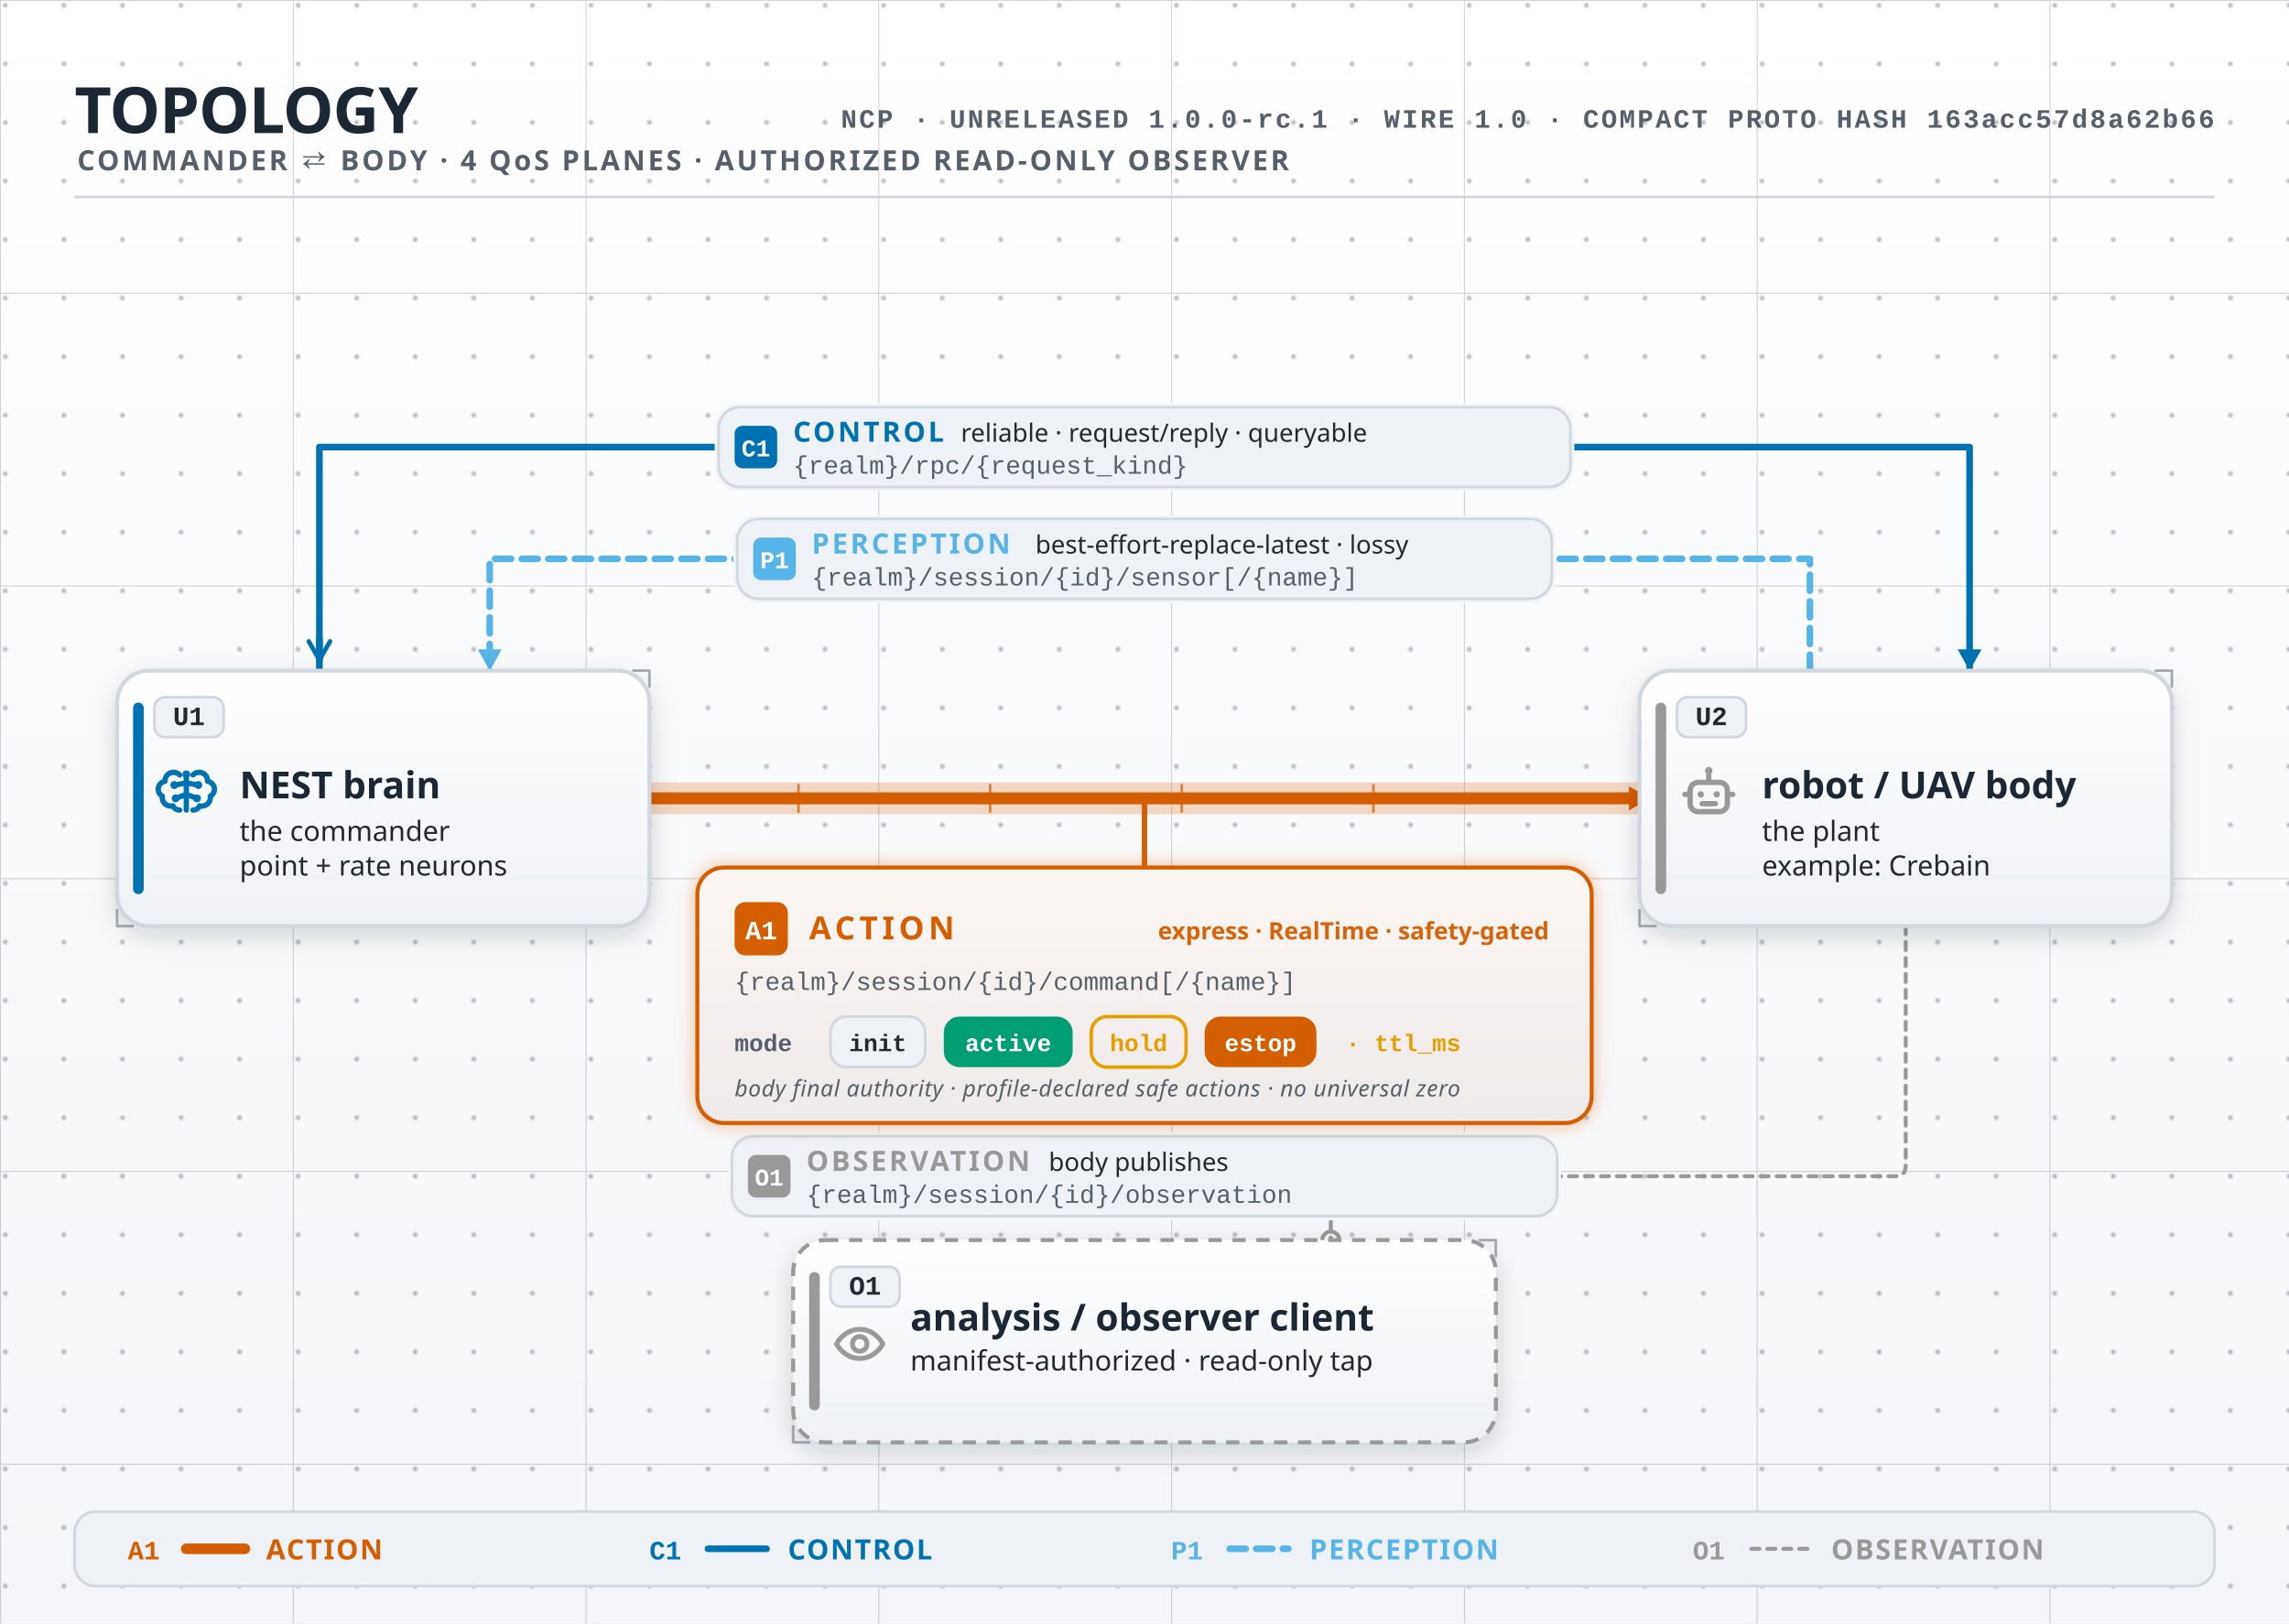
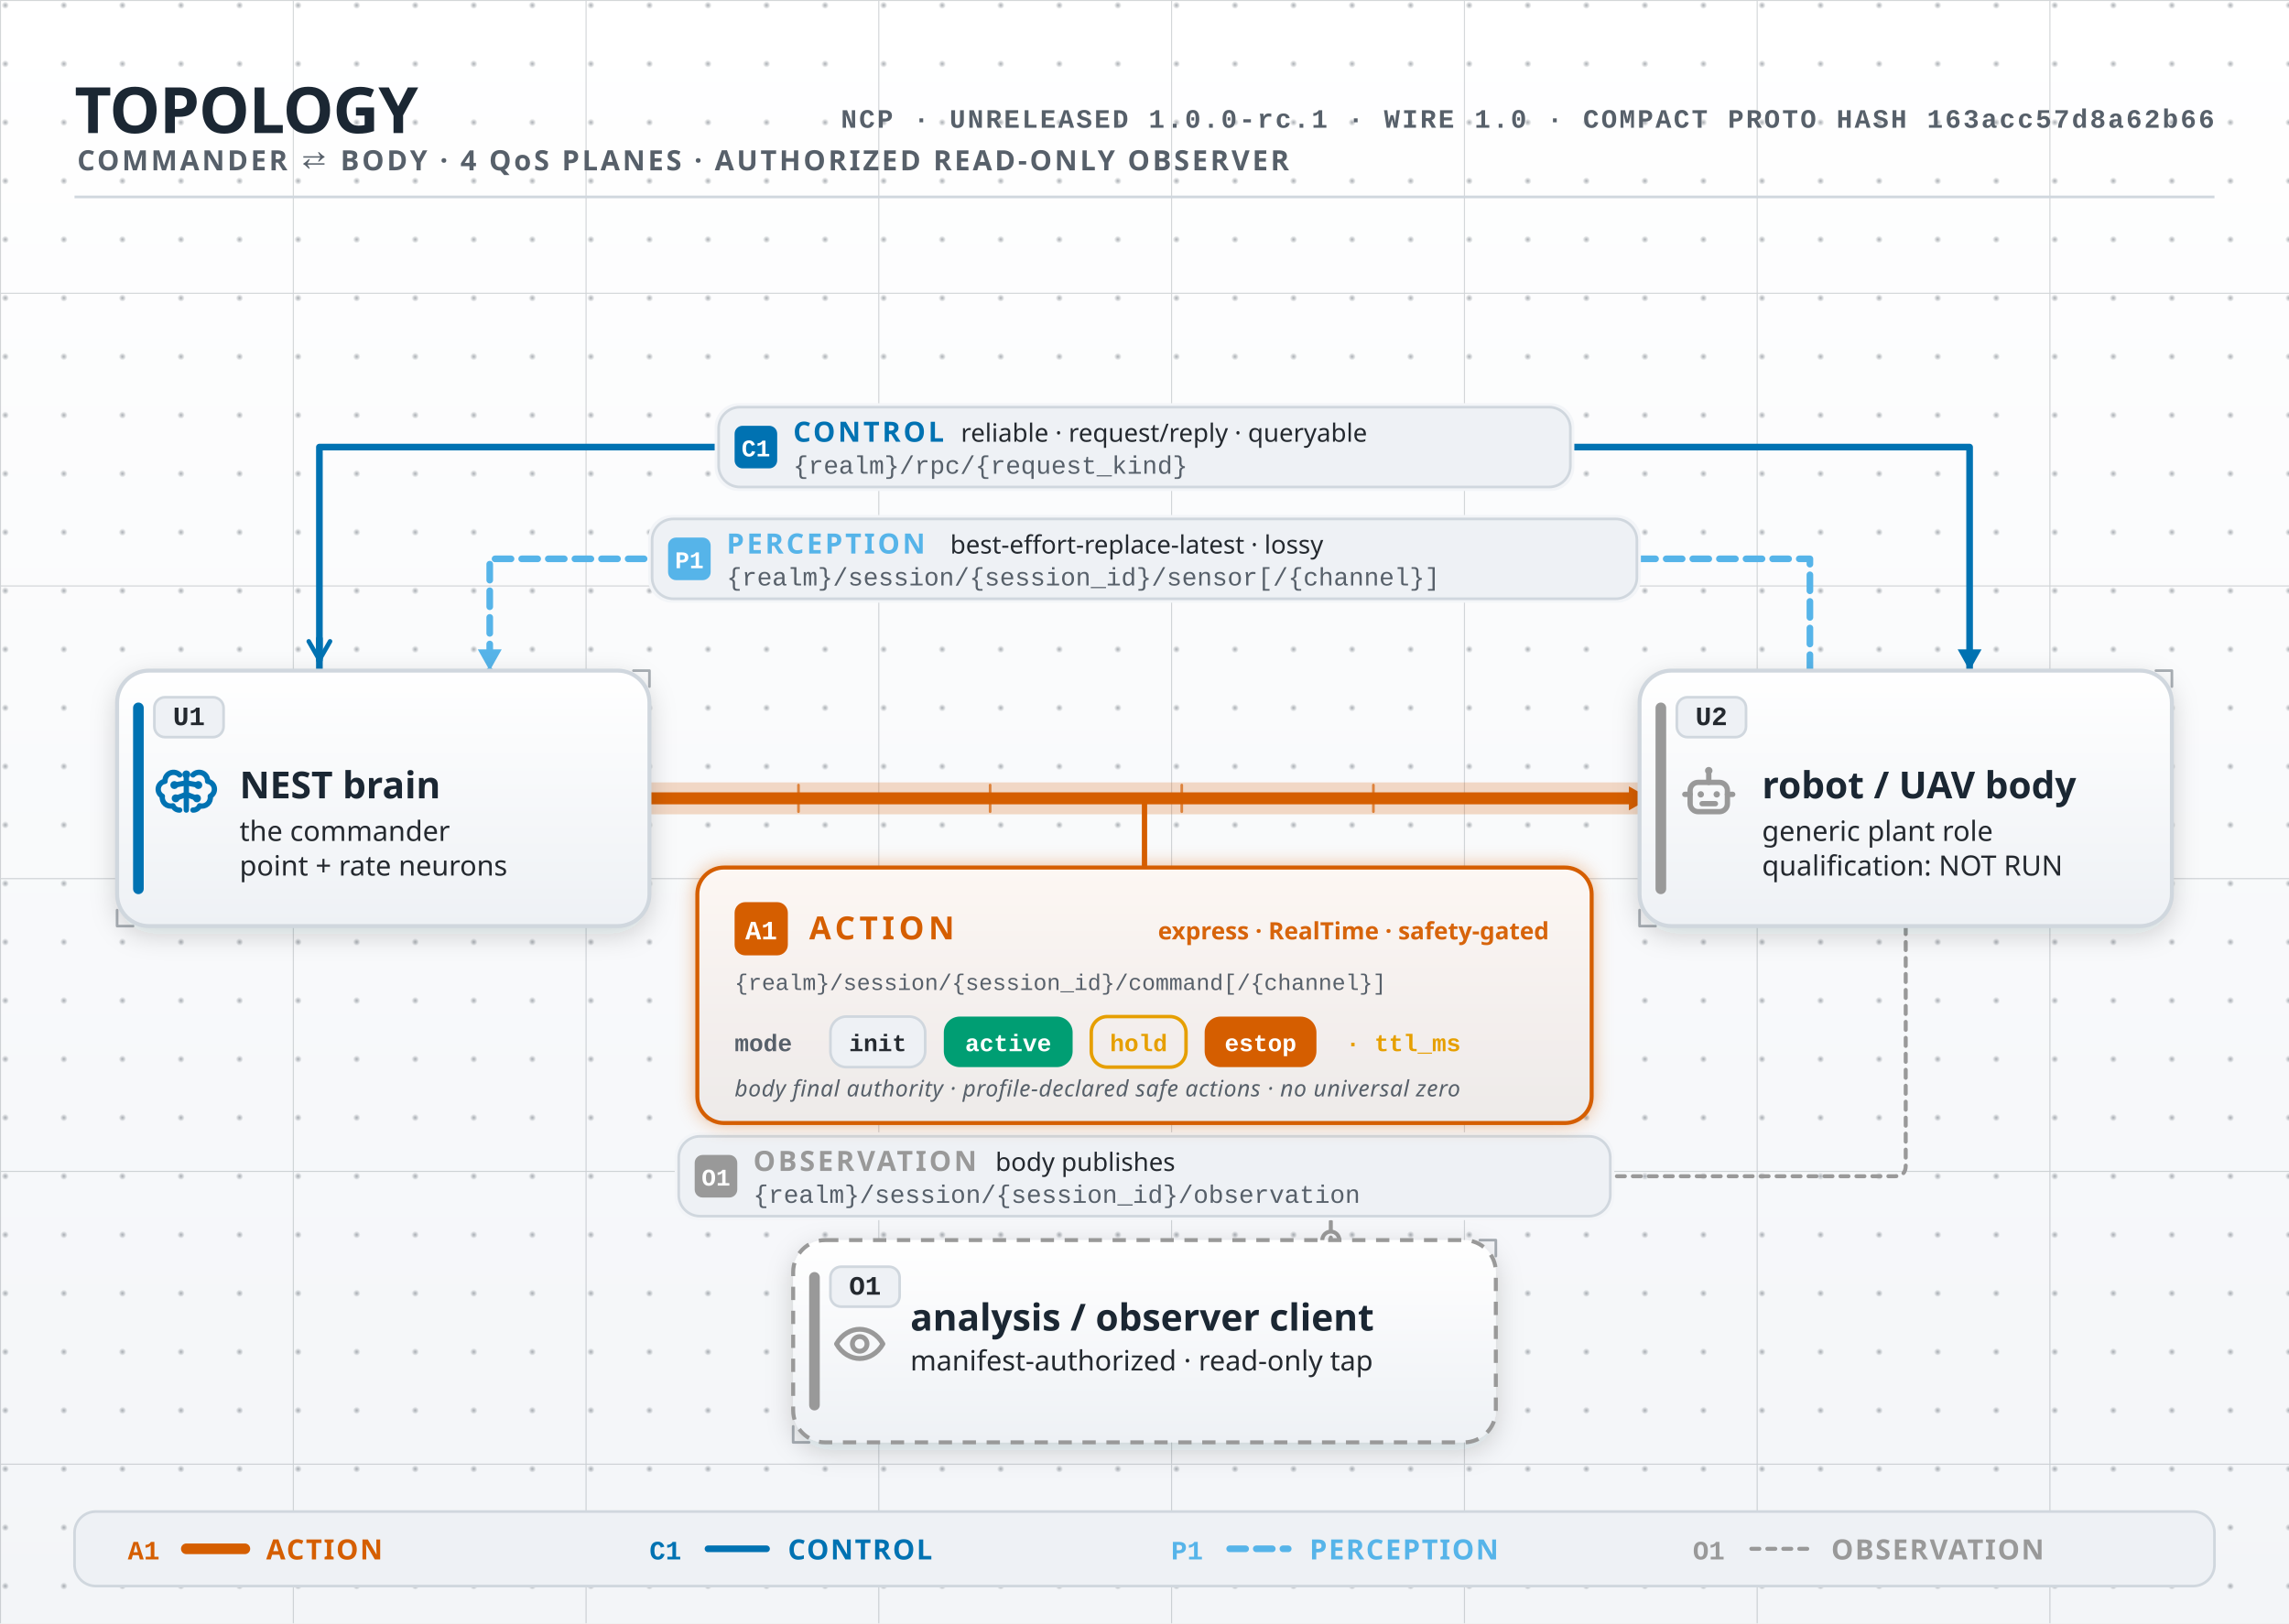
<svg xmlns="http://www.w3.org/2000/svg" width="860" height="610" viewBox="0 0 860 610" font-family="-apple-system, BlinkMacSystemFont, 'Segoe UI', 'Noto Sans', Helvetica, Arial, sans-serif" role="img" aria-labelledby="ncp-topology-title ncp-topology-desc">
  <defs>
    <linearGradient id="pageBg" x1="0" y1="0" x2="0" y2="1">
      <stop offset="0" stop-color="#ffffff" />
      <stop offset="1" stop-color="#f3f5f8" />
    </linearGradient>
    <linearGradient id="surface" x1="0" y1="0" x2="0" y2="1">
      <stop offset="0" stop-color="#ffffff" />
      <stop offset="1" stop-color="#eef1f5" />
    </linearGradient>
    <linearGradient id="busAction" x1="0" y1="0" x2="1" y2="0">
      <stop offset="0" stop-color="#D55E00" stop-opacity="1" />
      <stop offset="0.5" stop-color="#D55E00" stop-opacity="1" />
      <stop offset="1" stop-color="#b94f00" stop-opacity="1" />
    </linearGradient>
    <linearGradient id="contractHero" x1="0" y1="0" x2="1" y2="1">
      <stop offset="0" stop-color="#6D28D9" />
      <stop offset="1" stop-color="#5b21b6" />
    </linearGradient>
    <radialGradient id="gridDot" cx="0.5" cy="0.5" r="0.5">
      <stop offset="0" stop-color="#57606a" stop-opacity="0.5" />
      <stop offset="1" stop-color="#57606a" stop-opacity="0" />
    </radialGradient>
    <pattern id="grid" width="22" height="22" patternUnits="userSpaceOnUse">
      <circle cx="2" cy="2" r="1.4" fill="url(#gridDot)" />
    </pattern>
    <pattern id="gridMajor" width="110" height="110" patternUnits="userSpaceOnUse">
      <path d="M110 0H0V110" fill="none" stroke="#57606a" stroke-width="0.75" stroke-opacity="0.26" />
    </pattern>
    <filter id="soft" x="-40%" y="-40%" width="180%" height="180%" color-interpolation-filters="sRGB">
      <feDropShadow dx="0" dy="3" stdDeviation="5" flood-color="#1b2733" flood-opacity="0.18" />
    </filter>
    <filter id="halo" x="-60%" y="-60%" width="220%" height="220%" color-interpolation-filters="sRGB">
      <feGaussianBlur stdDeviation="3" />
    </filter>
    <filter id="glow" x="-90%" y="-90%" width="280%" height="280%" color-interpolation-filters="sRGB">
      <feGaussianBlur in="SourceAlpha" stdDeviation="3.4" result="b" />
      <feFlood flood-color="#D55E00" flood-opacity="0.4" />
      <feComposite in2="b" operator="in" result="g" />
      <feMerge>
        <feMergeNode in="g" />
        <feMergeNode in="SourceGraphic" />
      </feMerge>
    </filter>
    <marker id="arrowAction" markerUnits="userSpaceOnUse" markerWidth="12" markerHeight="12" refX="9" refY="5.5" orient="auto">
      <path d="M1,1 L9,5.5 L1,10 Z" fill="#D55E00" />
    </marker>
    <marker id="arrowControl" markerUnits="userSpaceOnUse" markerWidth="12" markerHeight="12" refX="9" refY="5.5" orient="auto">
      <path d="M1,1 L9,5.5 L1,10 Z" fill="#0072B2" />
    </marker>
    <marker id="replyControl" markerUnits="userSpaceOnUse" markerWidth="12" markerHeight="12" refX="9" refY="5.5" orient="auto">
      <path d="M2,1.5 L9,5.5 L2,9.5" fill="none" stroke="#0072B2" stroke-width="1.7" stroke-linecap="round" stroke-linejoin="round" />
    </marker>
    <marker id="arrowPercep" markerUnits="userSpaceOnUse" markerWidth="12" markerHeight="12" refX="9" refY="5.5" orient="auto">
      <path d="M1,1 L9,5.5 L1,10 Z" fill="#56B4E9" />
    </marker>
    <marker id="tapObserve" markerUnits="userSpaceOnUse" markerWidth="10" markerHeight="10" refX="5" refY="5" orient="auto">
      <circle cx="5" cy="5" r="3.2" fill="none" stroke="#999999" stroke-width="1.5" />
    </marker>
    <marker id="arrowContract" markerUnits="userSpaceOnUse" markerWidth="12" markerHeight="12" refX="9" refY="5.5" orient="auto">
      <path d="M1,1 L9,5.5 L1,10 Z" fill="#6D28D9" />
    </marker>
    <marker id="submoduleArrow" markerUnits="userSpaceOnUse" markerWidth="12" markerHeight="12" refX="9" refY="5.5" orient="auto">
      <path d="M2,1.5 L9,5.5 L2,9.5" fill="none" stroke="#999999" stroke-width="1.7" stroke-linecap="round" stroke-linejoin="round" />
    </marker>
    <marker id="arrowActive" markerUnits="userSpaceOnUse" markerWidth="12" markerHeight="12" refX="9" refY="5.5" orient="auto">
      <path d="M1,1 L9,5.5 L1,10 Z" fill="#009E73" />
    </marker>
    <marker id="arrowEstop" markerUnits="userSpaceOnUse" markerWidth="12" markerHeight="12" refX="9" refY="5.5" orient="auto">
      <path d="M1,1 L9,5.5 L1,10 Z" fill="#D55E00" stroke="#ffd9c2" stroke-width="0.6" />
    </marker>
    <marker id="arrowHold" markerUnits="userSpaceOnUse" markerWidth="12" markerHeight="12" refX="9" refY="5.5" orient="auto">
      <path d="M1,1 L9,5.5 L1,10 Z" fill="#E69F00" />
    </marker>
    <marker id="arrowMut" markerUnits="userSpaceOnUse" markerWidth="12" markerHeight="12" refX="9" refY="5.5" orient="auto">
      <path d="M1,1 L9,5.5 L1,10 Z" fill="#57606a" />
    </marker>
    <marker id="arrowConfig" markerUnits="userSpaceOnUse" markerWidth="12" markerHeight="12" refX="9" refY="5.5" orient="auto">
      <path d="M1,1 L9,5.5 L1,10 Z" fill="#CC79A7" />
    </marker>
    <filter id="glowContract" x="-90%" y="-90%" width="280%" height="280%" color-interpolation-filters="sRGB">
      <feGaussianBlur in="SourceAlpha" stdDeviation="3.4" result="b" />
      <feFlood flood-color="#6D28D9" flood-opacity="0.4" />
      <feComposite in2="b" operator="in" result="g" />
      <feMerge>
        <feMergeNode in="g" />
        <feMergeNode in="SourceGraphic" />
      </feMerge>
    </filter>
    <filter id="glowActive" x="-90%" y="-90%" width="280%" height="280%" color-interpolation-filters="sRGB">
      <feGaussianBlur in="SourceAlpha" stdDeviation="3.4" result="b" />
      <feFlood flood-color="#009E73" flood-opacity="0.4" />
      <feComposite in2="b" operator="in" result="g" />
      <feMerge>
        <feMergeNode in="g" />
        <feMergeNode in="SourceGraphic" />
      </feMerge>
    </filter>
  </defs>
  <rect x="0" y="0" width="860" height="610" rx="0" fill="url(#pageBg)" />
  <rect x="0" y="0" width="860" height="610" rx="0" fill="url(#gridMajor)" />
  <rect x="0" y="0" width="860" height="610" rx="0" fill="url(#grid)" />
  <text x="28" y="50" font-family="-apple-system, BlinkMacSystemFont, 'Segoe UI', 'Noto Sans', Helvetica, Arial, sans-serif" font-size="24" font-weight="800" font-style="normal" fill="#1b2733" text-anchor="start" letter-spacing="-0.3" text-rendering="geometricPrecision">TOPOLOGY</text>
  <text x="29" y="64" font-family="-apple-system, BlinkMacSystemFont, 'Segoe UI', 'Noto Sans', Helvetica, Arial, sans-serif" font-size="10.5" font-weight="600" font-style="normal" fill="#57606a" text-anchor="start" letter-spacing="1.0" text-rendering="geometricPrecision">COMMANDER ⇄ BODY  ·  4 QoS PLANES  ·  AUTHORIZED READ-ONLY OBSERVER</text>
  <line x1="28" y1="74" x2="832" y2="74" stroke="#d0d7de" stroke-width="1" stroke-linecap="butt" />
  <text x="832" y="48" font-family="ui-monospace, SFMono-Regular, 'SF Mono', Menlo, Consolas, 'Liberation Mono', monospace" font-size="10" font-weight="600" font-style="normal" fill="#57606a" text-anchor="end" letter-spacing="0.8" text-rendering="geometricPrecision">NCP · UNRELEASED 1.0.0-rc.1 · WIRE 1.0 · COMPACT PROTO HASH 163acc57d8a62b66</text>
  <path d="M716,348 L716,438 Q716,442 712,442 L504,442 Q500,442 500,446 L500,466" fill="none" stroke="#999999" stroke-width="1.5" stroke-linecap="round" stroke-linejoin="round" stroke-dasharray="3 3" marker-end="url(#tapObserve)" />
  <path d="M680,252 L680,210 L184,210 L184,252" fill="none" stroke="#56B4E9" stroke-width="2.5" stroke-linecap="round" stroke-linejoin="round" stroke-dasharray="6 4" marker-end="url(#arrowPercep)" />
  <path d="M120,252 L120,168 L740,168 L740,252" fill="none" stroke="#0072B2" stroke-width="2.5" stroke-linecap="round" stroke-linejoin="round" marker-end="url(#arrowControl)" />
  <path d="M120,240 L120,248" fill="none" stroke="#0072B2" stroke-width="2.5" stroke-linecap="round" stroke-linejoin="round" marker-end="url(#replyControl)" />
  <line x1="244" y1="300" x2="620" y2="300" stroke="#D55E00" stroke-width="12" stroke-linecap="round" stroke-opacity="0.22" />
  <line x1="244" y1="300" x2="620" y2="300" stroke="#D55E00" stroke-width="4.5" stroke-linecap="round" marker-end="url(#arrowAction)" />
  <line x1="300" y1="295" x2="300" y2="305" stroke="#D55E00" stroke-width="1" stroke-linecap="round" stroke-opacity="0.7" />
  <line x1="372" y1="295" x2="372" y2="305" stroke="#D55E00" stroke-width="1" stroke-linecap="round" stroke-opacity="0.7" />
  <line x1="444" y1="295" x2="444" y2="305" stroke="#D55E00" stroke-width="1" stroke-linecap="round" stroke-opacity="0.7" />
  <line x1="516" y1="295" x2="516" y2="305" stroke="#D55E00" stroke-width="1" stroke-linecap="round" stroke-opacity="0.7" />
  <rect x="44" y="252" width="200" height="96" rx="12" fill="url(#surface)" filter="url(#soft)" />
  <rect x="44" y="252" width="200" height="96" rx="12" fill="none" stroke="#d0d7de" stroke-width="1.5" />
  <rect x="50" y="264" width="4" height="72" rx="2" fill="#0072B2" />
  <path d="M238,252 L244,252 L244,258" fill="none" stroke="#57606a" stroke-width="1" stroke-linecap="round" stroke-linejoin="round" stroke-opacity="0.5" />
  <path d="M44,342 L44,348 L50,348" fill="none" stroke="#57606a" stroke-width="1" stroke-linecap="round" stroke-linejoin="round" stroke-opacity="0.5" />
  <rect x="58" y="262" width="26" height="15" rx="4" fill="#eef1f5" stroke="#d0d7de" stroke-width="1" />
  <text x="71" y="272.5" font-family="ui-monospace, SFMono-Regular, 'SF Mono', Menlo, Consolas, 'Liberation Mono', monospace" font-size="10" font-weight="700" font-style="normal" fill="#24292f" text-anchor="middle" text-rendering="geometricPrecision">U1</text>
  <g transform="translate(58,286) scale(1)" fill="none" stroke="#0072B2" stroke-width="2" stroke-linecap="round" stroke-linejoin="round">
    <path d="M9.5 5.2A3.2 3.2 0 0 0 4 7.6a3 3 0 0 0-1 5.6a3.2 3.2 0 0 0 4 3.6a2.6 2.6 0 0 0 2.5 1.6" />
    <path d="M14.5 5.2A3.2 3.2 0 0 1 20 7.6a3 3 0 0 1 1 5.6a3.2 3.2 0 0 1-4 3.6a2.6 2.6 0 0 1-2.5 1.6" />
    <path d="M12 5v13.4" />
    <circle cx="12" cy="5" r="0.5" fill="#0072B2" stroke="#0072B2" />
    <circle cx="7.5" cy="9" r="0.5" fill="#0072B2" stroke="#0072B2" />
    <circle cx="16.5" cy="9" r="0.5" fill="#0072B2" stroke="#0072B2" />
    <circle cx="8" cy="14" r="0.5" fill="#0072B2" stroke="#0072B2" />
    <circle cx="16" cy="14" r="0.5" fill="#0072B2" stroke="#0072B2" />
    <path d="M12 8.2 7.5 9M12 8.2 16.5 9M12 12.5 8 14M12 12.5 16 14" />
  </g>
  <text x="90" y="300" font-family="-apple-system, BlinkMacSystemFont, 'Segoe UI', 'Noto Sans', Helvetica, Arial, sans-serif" font-size="14" font-weight="700" font-style="normal" fill="#1b2733" text-anchor="start" text-rendering="geometricPrecision">NEST brain</text>
  <text x="90" y="316" font-family="-apple-system, BlinkMacSystemFont, 'Segoe UI', 'Noto Sans', Helvetica, Arial, sans-serif" font-size="10.5" font-weight="500" font-style="normal" fill="#24292f" text-anchor="start" text-rendering="geometricPrecision">the commander</text>
  <text x="90" y="329" font-family="-apple-system, BlinkMacSystemFont, 'Segoe UI', 'Noto Sans', Helvetica, Arial, sans-serif" font-size="10.5" font-weight="500" font-style="normal" fill="#24292f" text-anchor="start" text-rendering="geometricPrecision">point + rate neurons</text>
  <rect x="616" y="252" width="200" height="96" rx="12" fill="url(#surface)" filter="url(#soft)" />
  <rect x="616" y="252" width="200" height="96" rx="12" fill="none" stroke="#d0d7de" stroke-width="1.5" />
  <rect x="622" y="264" width="4" height="72" rx="2" fill="#999999" />
  <path d="M810,252 L816,252 L816,258" fill="none" stroke="#57606a" stroke-width="1" stroke-linecap="round" stroke-linejoin="round" stroke-opacity="0.5" />
  <path d="M616,342 L616,348 L622,348" fill="none" stroke="#57606a" stroke-width="1" stroke-linecap="round" stroke-linejoin="round" stroke-opacity="0.5" />
  <rect x="630" y="262" width="26" height="15" rx="4" fill="#eef1f5" stroke="#d0d7de" stroke-width="1" />
  <text x="643" y="272.5" font-family="ui-monospace, SFMono-Regular, 'SF Mono', Menlo, Consolas, 'Liberation Mono', monospace" font-size="10" font-weight="700" font-style="normal" fill="#24292f" text-anchor="middle" text-rendering="geometricPrecision">U2</text>
  <g transform="translate(630,286) scale(1)" fill="none" stroke="#999999" stroke-width="2" stroke-linecap="round" stroke-linejoin="round">
    <rect x="5" y="8" width="14" height="11" rx="3" />
    <path d="M12 8V5" />
    <circle cx="12" cy="3.6" r="1.4" fill="#999999" stroke="none" />
    <circle cx="9" cy="12.5" r="1.2" fill="#999999" stroke="none" />
    <circle cx="15" cy="12.5" r="1.2" fill="#999999" stroke="none" />
    <path d="M9.5 16h5" />
    <path d="M5 12.5H3M19 12.5h2" />
  </g>
  <text x="662" y="300" font-family="-apple-system, BlinkMacSystemFont, 'Segoe UI', 'Noto Sans', Helvetica, Arial, sans-serif" font-size="14" font-weight="700" font-style="normal" fill="#1b2733" text-anchor="start" text-rendering="geometricPrecision">robot / UAV body</text>
-   <text x="662" y="316" font-family="-apple-system, BlinkMacSystemFont, 'Segoe UI', 'Noto Sans', Helvetica, Arial, sans-serif" font-size="10.5" font-weight="500" font-style="normal" fill="#24292f" text-anchor="start" text-rendering="geometricPrecision">the plant</text>
-   <text x="662" y="329" font-family="-apple-system, BlinkMacSystemFont, 'Segoe UI', 'Noto Sans', Helvetica, Arial, sans-serif" font-size="10.5" font-weight="500" font-style="normal" fill="#24292f" text-anchor="start" text-rendering="geometricPrecision">example: Crebain</text>
+   <text x="662" y="316" font-family="-apple-system, BlinkMacSystemFont, 'Segoe UI', 'Noto Sans', Helvetica, Arial, sans-serif" font-size="10.5" font-weight="500" font-style="normal" fill="#24292f" text-anchor="start" text-rendering="geometricPrecision">generic plant role</text>
+   <text x="662" y="329" font-family="-apple-system, BlinkMacSystemFont, 'Segoe UI', 'Noto Sans', Helvetica, Arial, sans-serif" font-size="10.5" font-weight="500" font-style="normal" fill="#24292f" text-anchor="start" text-rendering="geometricPrecision">qualification: NOT RUN</text>
  <rect x="298" y="466" width="264" height="76" rx="12" fill="url(#surface)" filter="url(#soft)" />
  <rect x="298" y="466" width="264" height="76" rx="12" fill="none" stroke="#999999" stroke-width="1.5" stroke-dasharray="5 4" fill-opacity="0.7" />
  <rect x="304" y="478" width="4" height="52" rx="2" fill="#999999" />
  <path d="M556,466 L562,466 L562,472" fill="none" stroke="#57606a" stroke-width="1" stroke-linecap="round" stroke-linejoin="round" stroke-opacity="0.5" />
  <path d="M298,536 L298,542 L304,542" fill="none" stroke="#57606a" stroke-width="1" stroke-linecap="round" stroke-linejoin="round" stroke-opacity="0.5" />
  <rect x="312" y="476" width="26" height="15" rx="4" fill="#eef1f5" stroke="#d0d7de" stroke-width="1" />
  <text x="325" y="486.5" font-family="ui-monospace, SFMono-Regular, 'SF Mono', Menlo, Consolas, 'Liberation Mono', monospace" font-size="10" font-weight="700" font-style="normal" fill="#24292f" text-anchor="middle" text-rendering="geometricPrecision">O1</text>
  <g transform="translate(312,494) scale(0.9167)" fill="none" stroke="#999999" stroke-width="2" stroke-linecap="round" stroke-linejoin="round">
    <path d="M2.5 12c2.2-4 6-6 9.5-6s7.3 2 9.5 6c-2.2 4-6 6-9.5 6s-7.3-2-9.5-6Z" />
    <circle cx="12" cy="12" r="3" />
  </g>
  <text x="342" y="500" font-family="-apple-system, BlinkMacSystemFont, 'Segoe UI', 'Noto Sans', Helvetica, Arial, sans-serif" font-size="14" font-weight="700" font-style="normal" fill="#1b2733" text-anchor="start" text-rendering="geometricPrecision">analysis / observer client</text>
  <text x="342" y="515" font-family="-apple-system, BlinkMacSystemFont, 'Segoe UI', 'Noto Sans', Helvetica, Arial, sans-serif" font-size="10.5" font-weight="500" font-style="normal" fill="#24292f" text-anchor="start" text-rendering="geometricPrecision">manifest-authorized · read-only tap</text>
  <rect x="268.5" y="151.5" width="323" height="33" rx="9" fill="#f3f5f8" />
  <rect x="270.0" y="153.0" width="320" height="30" rx="8" fill="#eef1f5" stroke="#d0d7de" stroke-width="1" />
  <rect x="276.0" y="160.0" width="16" height="16" rx="3" fill="#0072B2" />
  <text x="284.0" y="171.5" font-family="ui-monospace, SFMono-Regular, 'SF Mono', Menlo, Consolas, 'Liberation Mono', monospace" font-size="9" font-weight="700" font-style="normal" fill="#fff" text-anchor="middle" text-rendering="geometricPrecision">C1</text>
  <text x="298.0" y="166.0" font-family="-apple-system, BlinkMacSystemFont, 'Segoe UI', 'Noto Sans', Helvetica, Arial, sans-serif" font-size="10.5" font-weight="700" font-style="normal" fill="#0072B2" text-anchor="start" letter-spacing="1.0" text-rendering="geometricPrecision">CONTROL</text>
  <text x="298.0" y="178.0" font-family="ui-monospace, SFMono-Regular, 'SF Mono', Menlo, Consolas, 'Liberation Mono', monospace" font-size="9.5" font-weight="500" font-style="normal" fill="#57606a" text-anchor="start" text-rendering="geometricPrecision">{realm}/rpc/{request_kind}</text>
  <text x="361.0" y="166.0" font-family="-apple-system, BlinkMacSystemFont, 'Segoe UI', 'Noto Sans', Helvetica, Arial, sans-serif" font-size="9.5" font-weight="500" font-style="normal" fill="#24292f" text-anchor="start" text-rendering="geometricPrecision">reliable · request/reply · queryable</text>
-   <rect x="275.5" y="193.5" width="309" height="33" rx="9" fill="#f3f5f8" />
-   <rect x="277.0" y="195.0" width="306" height="30" rx="8" fill="#eef1f5" stroke="#d0d7de" stroke-width="1" />
-   <rect x="283.0" y="202.0" width="16" height="16" rx="3" fill="#56B4E9" />
-   <text x="291.0" y="213.5" font-family="ui-monospace, SFMono-Regular, 'SF Mono', Menlo, Consolas, 'Liberation Mono', monospace" font-size="9" font-weight="700" font-style="normal" fill="#fff" text-anchor="middle" text-rendering="geometricPrecision">P1</text>
-   <text x="305.0" y="208.0" font-family="-apple-system, BlinkMacSystemFont, 'Segoe UI', 'Noto Sans', Helvetica, Arial, sans-serif" font-size="10.5" font-weight="700" font-style="normal" fill="#56B4E9" text-anchor="start" letter-spacing="1.0" text-rendering="geometricPrecision">PERCEPTION</text>
-   <text x="305.0" y="220.0" font-family="ui-monospace, SFMono-Regular, 'SF Mono', Menlo, Consolas, 'Liberation Mono', monospace" font-size="9.5" font-weight="500" font-style="normal" fill="#57606a" text-anchor="start" text-rendering="geometricPrecision">{realm}/session/{id}/sensor[/{name}]</text>
-   <text x="389.0" y="208.0" font-family="-apple-system, BlinkMacSystemFont, 'Segoe UI', 'Noto Sans', Helvetica, Arial, sans-serif" font-size="9.5" font-weight="500" font-style="normal" fill="#24292f" text-anchor="start" text-rendering="geometricPrecision">best-effort-replace-latest · lossy</text>
-   <rect x="273.5" y="425.5" width="313" height="33" rx="9" fill="#f3f5f8" />
-   <rect x="275.0" y="427.0" width="310" height="30" rx="8" fill="#eef1f5" stroke="#d0d7de" stroke-width="1" />
-   <rect x="281.0" y="434.0" width="16" height="16" rx="3" fill="#999999" />
-   <text x="289.0" y="445.5" font-family="ui-monospace, SFMono-Regular, 'SF Mono', Menlo, Consolas, 'Liberation Mono', monospace" font-size="9" font-weight="700" font-style="normal" fill="#fff" text-anchor="middle" text-rendering="geometricPrecision">O1</text>
-   <text x="303.0" y="440.0" font-family="-apple-system, BlinkMacSystemFont, 'Segoe UI', 'Noto Sans', Helvetica, Arial, sans-serif" font-size="10.5" font-weight="700" font-style="normal" fill="#999999" text-anchor="start" letter-spacing="1.0" text-rendering="geometricPrecision">OBSERVATION</text>
-   <text x="303.0" y="452.0" font-family="ui-monospace, SFMono-Regular, 'SF Mono', Menlo, Consolas, 'Liberation Mono', monospace" font-size="9.5" font-weight="500" font-style="normal" fill="#57606a" text-anchor="start" text-rendering="geometricPrecision">{realm}/session/{id}/observation</text>
-   <text x="394.0" y="440.0" font-family="-apple-system, BlinkMacSystemFont, 'Segoe UI', 'Noto Sans', Helvetica, Arial, sans-serif" font-size="9.5" font-weight="500" font-style="normal" fill="#24292f" text-anchor="start" text-rendering="geometricPrecision">body publishes</text>
+   <rect x="243.5" y="193.5" width="373" height="33" rx="9" fill="#f3f5f8" />
+   <rect x="245.0" y="195.0" width="370" height="30" rx="8" fill="#eef1f5" stroke="#d0d7de" stroke-width="1" />
+   <rect x="251.0" y="202.0" width="16" height="16" rx="3" fill="#56B4E9" />
+   <text x="259.0" y="213.5" font-family="ui-monospace, SFMono-Regular, 'SF Mono', Menlo, Consolas, 'Liberation Mono', monospace" font-size="9" font-weight="700" font-style="normal" fill="#fff" text-anchor="middle" text-rendering="geometricPrecision">P1</text>
+   <text x="273.0" y="208.0" font-family="-apple-system, BlinkMacSystemFont, 'Segoe UI', 'Noto Sans', Helvetica, Arial, sans-serif" font-size="10.5" font-weight="700" font-style="normal" fill="#56B4E9" text-anchor="start" letter-spacing="1.0" text-rendering="geometricPrecision">PERCEPTION</text>
+   <text x="273.0" y="220.0" font-family="ui-monospace, SFMono-Regular, 'SF Mono', Menlo, Consolas, 'Liberation Mono', monospace" font-size="9.5" font-weight="500" font-style="normal" fill="#57606a" text-anchor="start" text-rendering="geometricPrecision">{realm}/session/{session_id}/sensor[/{channel}]</text>
+   <text x="357.0" y="208.0" font-family="-apple-system, BlinkMacSystemFont, 'Segoe UI', 'Noto Sans', Helvetica, Arial, sans-serif" font-size="9.5" font-weight="500" font-style="normal" fill="#24292f" text-anchor="start" text-rendering="geometricPrecision">best-effort-replace-latest · lossy</text>
+   <rect x="253.5" y="425.5" width="353" height="33" rx="9" fill="#f3f5f8" />
+   <rect x="255.0" y="427.0" width="350" height="30" rx="8" fill="#eef1f5" stroke="#d0d7de" stroke-width="1" />
+   <rect x="261.0" y="434.0" width="16" height="16" rx="3" fill="#999999" />
+   <text x="269.0" y="445.5" font-family="ui-monospace, SFMono-Regular, 'SF Mono', Menlo, Consolas, 'Liberation Mono', monospace" font-size="9" font-weight="700" font-style="normal" fill="#fff" text-anchor="middle" text-rendering="geometricPrecision">O1</text>
+   <text x="283.0" y="440.0" font-family="-apple-system, BlinkMacSystemFont, 'Segoe UI', 'Noto Sans', Helvetica, Arial, sans-serif" font-size="10.5" font-weight="700" font-style="normal" fill="#999999" text-anchor="start" letter-spacing="1.0" text-rendering="geometricPrecision">OBSERVATION</text>
+   <text x="283.0" y="452.0" font-family="ui-monospace, SFMono-Regular, 'SF Mono', Menlo, Consolas, 'Liberation Mono', monospace" font-size="9.5" font-weight="500" font-style="normal" fill="#57606a" text-anchor="start" text-rendering="geometricPrecision">{realm}/session/{session_id}/observation</text>
+   <text x="374.0" y="440.0" font-family="-apple-system, BlinkMacSystemFont, 'Segoe UI', 'Noto Sans', Helvetica, Arial, sans-serif" font-size="9.5" font-weight="500" font-style="normal" fill="#24292f" text-anchor="start" text-rendering="geometricPrecision">body publishes</text>
  <line x1="430" y1="300" x2="430" y2="326" stroke="#D55E00" stroke-width="2" stroke-linecap="round" />
  <rect x="262" y="326" width="336" height="96" rx="10" fill="url(#surface)" stroke="#D55E00" stroke-width="1.5" filter="url(#glow)" />
  <rect x="262" y="326" width="336" height="96" rx="10" fill="#D55E00" fill-opacity="0.05" />
  <rect x="276" y="339" width="20" height="20" rx="4" fill="#D55E00" />
  <text x="286" y="353" font-family="ui-monospace, SFMono-Regular, 'SF Mono', Menlo, Consolas, 'Liberation Mono', monospace" font-size="10" font-weight="700" font-style="normal" fill="#ffffff" text-anchor="middle" text-rendering="geometricPrecision">A1</text>
  <text x="304" y="353" font-family="-apple-system, BlinkMacSystemFont, 'Segoe UI', 'Noto Sans', Helvetica, Arial, sans-serif" font-size="12" font-weight="700" font-style="normal" fill="#D55E00" text-anchor="start" letter-spacing="1.6" text-rendering="geometricPrecision">ACTION</text>
  <text x="582" y="353" font-family="-apple-system, BlinkMacSystemFont, 'Segoe UI', 'Noto Sans', Helvetica, Arial, sans-serif" font-size="9" font-weight="600" font-style="normal" fill="#D55E00" fill-opacity="0.95" text-anchor="end" text-rendering="geometricPrecision">express · RealTime · safety-gated</text>
-   <text x="276" y="372" font-family="ui-monospace, SFMono-Regular, 'SF Mono', Menlo, Consolas, 'Liberation Mono', monospace" font-size="9.5" font-weight="500" font-style="normal" fill="#57606a" text-anchor="start" text-rendering="geometricPrecision">{realm}/session/{id}/command[/{name}]</text>
+   <text x="276" y="372" font-family="ui-monospace, SFMono-Regular, 'SF Mono', Menlo, Consolas, 'Liberation Mono', monospace" font-size="8.5" font-weight="500" font-style="normal" fill="#57606a" text-anchor="start" text-rendering="geometricPrecision">{realm}/session/{session_id}/command[/{channel}]</text>
  <text x="276" y="395" font-family="ui-monospace, SFMono-Regular, 'SF Mono', Menlo, Consolas, 'Liberation Mono', monospace" font-size="9" font-weight="600" font-style="normal" fill="#57606a" text-anchor="start" text-rendering="geometricPrecision">mode</text>
  <rect x="312" y="382" width="35.6" height="19" rx="6" fill="#eef1f5" stroke="#d0d7de" stroke-width="1" />
  <text x="329.8" y="395" font-family="ui-monospace, SFMono-Regular, 'SF Mono', Menlo, Consolas, 'Liberation Mono', monospace" font-size="9" font-weight="700" font-style="normal" fill="#24292f" text-anchor="middle" text-rendering="geometricPrecision">init</text>
  <rect x="354.6" y="382" width="48.4" height="19" rx="6" fill="#009E73" />
  <text x="378.8" y="395" font-family="ui-monospace, SFMono-Regular, 'SF Mono', Menlo, Consolas, 'Liberation Mono', monospace" font-size="9" font-weight="700" font-style="normal" fill="#ffffff" text-anchor="middle" text-rendering="geometricPrecision">active</text>
  <rect x="410.0" y="382" width="35.6" height="19" rx="6" fill="none" stroke="#E69F00" stroke-width="1.3" />
  <text x="427.8" y="395" font-family="ui-monospace, SFMono-Regular, 'SF Mono', Menlo, Consolas, 'Liberation Mono', monospace" font-size="9" font-weight="700" font-style="normal" fill="#E69F00" text-anchor="middle" text-rendering="geometricPrecision">hold</text>
  <rect x="452.6" y="382" width="42.0" height="19" rx="6" fill="#D55E00" />
  <text x="473.6" y="395" font-family="ui-monospace, SFMono-Regular, 'SF Mono', Menlo, Consolas, 'Liberation Mono', monospace" font-size="9" font-weight="700" font-style="normal" fill="#ffffff" text-anchor="middle" text-rendering="geometricPrecision">estop</text>
  <text x="505.6" y="395" font-family="ui-monospace, SFMono-Regular, 'SF Mono', Menlo, Consolas, 'Liberation Mono', monospace" font-size="9" font-weight="600" font-style="normal" fill="#E69F00" text-anchor="start" text-rendering="geometricPrecision">· ttl_ms</text>
  <text x="276" y="412" font-family="-apple-system, BlinkMacSystemFont, 'Segoe UI', 'Noto Sans', Helvetica, Arial, sans-serif" font-size="8.5" font-weight="500" font-style="italic" fill="#57606a" text-anchor="start" letter-spacing="0.2" text-rendering="geometricPrecision">body final authority · profile-declared safe actions · no universal zero</text>
  <rect x="28" y="568" width="804" height="28" rx="8" fill="#eef1f5" stroke="#d0d7de" stroke-width="1" />
  <text x="48" y="586" font-family="ui-monospace, SFMono-Regular, 'SF Mono', Menlo, Consolas, 'Liberation Mono', monospace" font-size="10" font-weight="700" font-style="normal" fill="#D55E00" text-anchor="start" text-rendering="geometricPrecision">A1</text>
  <line x1="70" y1="582" x2="92" y2="582" stroke="#D55E00" stroke-width="4" stroke-linecap="round" />
  <text x="100" y="586" font-family="-apple-system, BlinkMacSystemFont, 'Segoe UI', 'Noto Sans', Helvetica, Arial, sans-serif" font-size="10.5" font-weight="700" font-style="normal" fill="#D55E00" text-anchor="start" letter-spacing="0.6" text-rendering="geometricPrecision">ACTION</text>
  <text x="244" y="586" font-family="ui-monospace, SFMono-Regular, 'SF Mono', Menlo, Consolas, 'Liberation Mono', monospace" font-size="10" font-weight="700" font-style="normal" fill="#0072B2" text-anchor="start" text-rendering="geometricPrecision">C1</text>
  <line x1="266" y1="582" x2="288" y2="582" stroke="#0072B2" stroke-width="2.5" stroke-linecap="round" />
  <text x="296" y="586" font-family="-apple-system, BlinkMacSystemFont, 'Segoe UI', 'Noto Sans', Helvetica, Arial, sans-serif" font-size="10.5" font-weight="700" font-style="normal" fill="#0072B2" text-anchor="start" letter-spacing="0.6" text-rendering="geometricPrecision">CONTROL</text>
  <text x="440" y="586" font-family="ui-monospace, SFMono-Regular, 'SF Mono', Menlo, Consolas, 'Liberation Mono', monospace" font-size="10" font-weight="700" font-style="normal" fill="#56B4E9" text-anchor="start" text-rendering="geometricPrecision">P1</text>
  <line x1="462" y1="582" x2="484" y2="582" stroke="#56B4E9" stroke-width="2.5" stroke-linecap="round" stroke-dasharray="6 4" />
  <text x="492" y="586" font-family="-apple-system, BlinkMacSystemFont, 'Segoe UI', 'Noto Sans', Helvetica, Arial, sans-serif" font-size="10.5" font-weight="700" font-style="normal" fill="#56B4E9" text-anchor="start" letter-spacing="0.6" text-rendering="geometricPrecision">PERCEPTION</text>
  <text x="636" y="586" font-family="ui-monospace, SFMono-Regular, 'SF Mono', Menlo, Consolas, 'Liberation Mono', monospace" font-size="10" font-weight="700" font-style="normal" fill="#999999" text-anchor="start" text-rendering="geometricPrecision">O1</text>
  <line x1="658" y1="582" x2="680" y2="582" stroke="#999999" stroke-width="1.5" stroke-linecap="round" stroke-dasharray="3 3" />
  <text x="688" y="586" font-family="-apple-system, BlinkMacSystemFont, 'Segoe UI', 'Noto Sans', Helvetica, Arial, sans-serif" font-size="10.5" font-weight="700" font-style="normal" fill="#999999" text-anchor="start" letter-spacing="0.6" text-rendering="geometricPrecision">OBSERVATION</text>
</svg>
